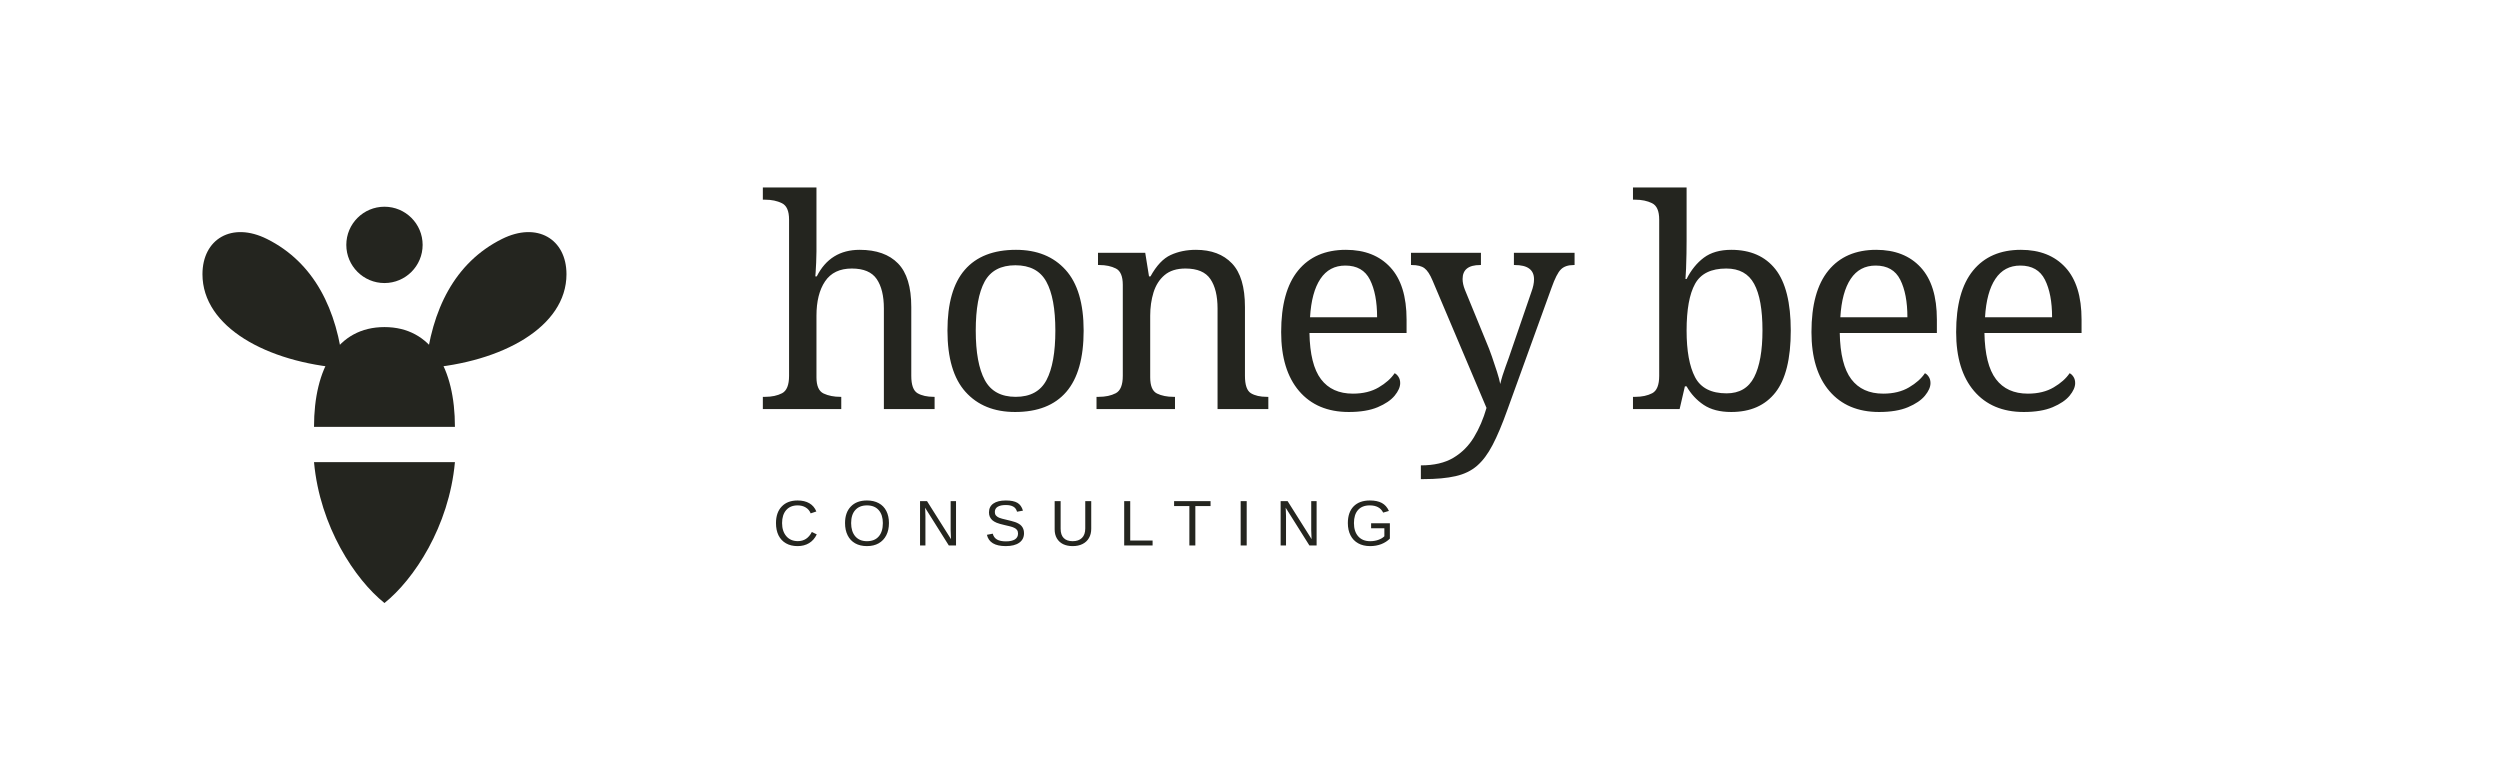
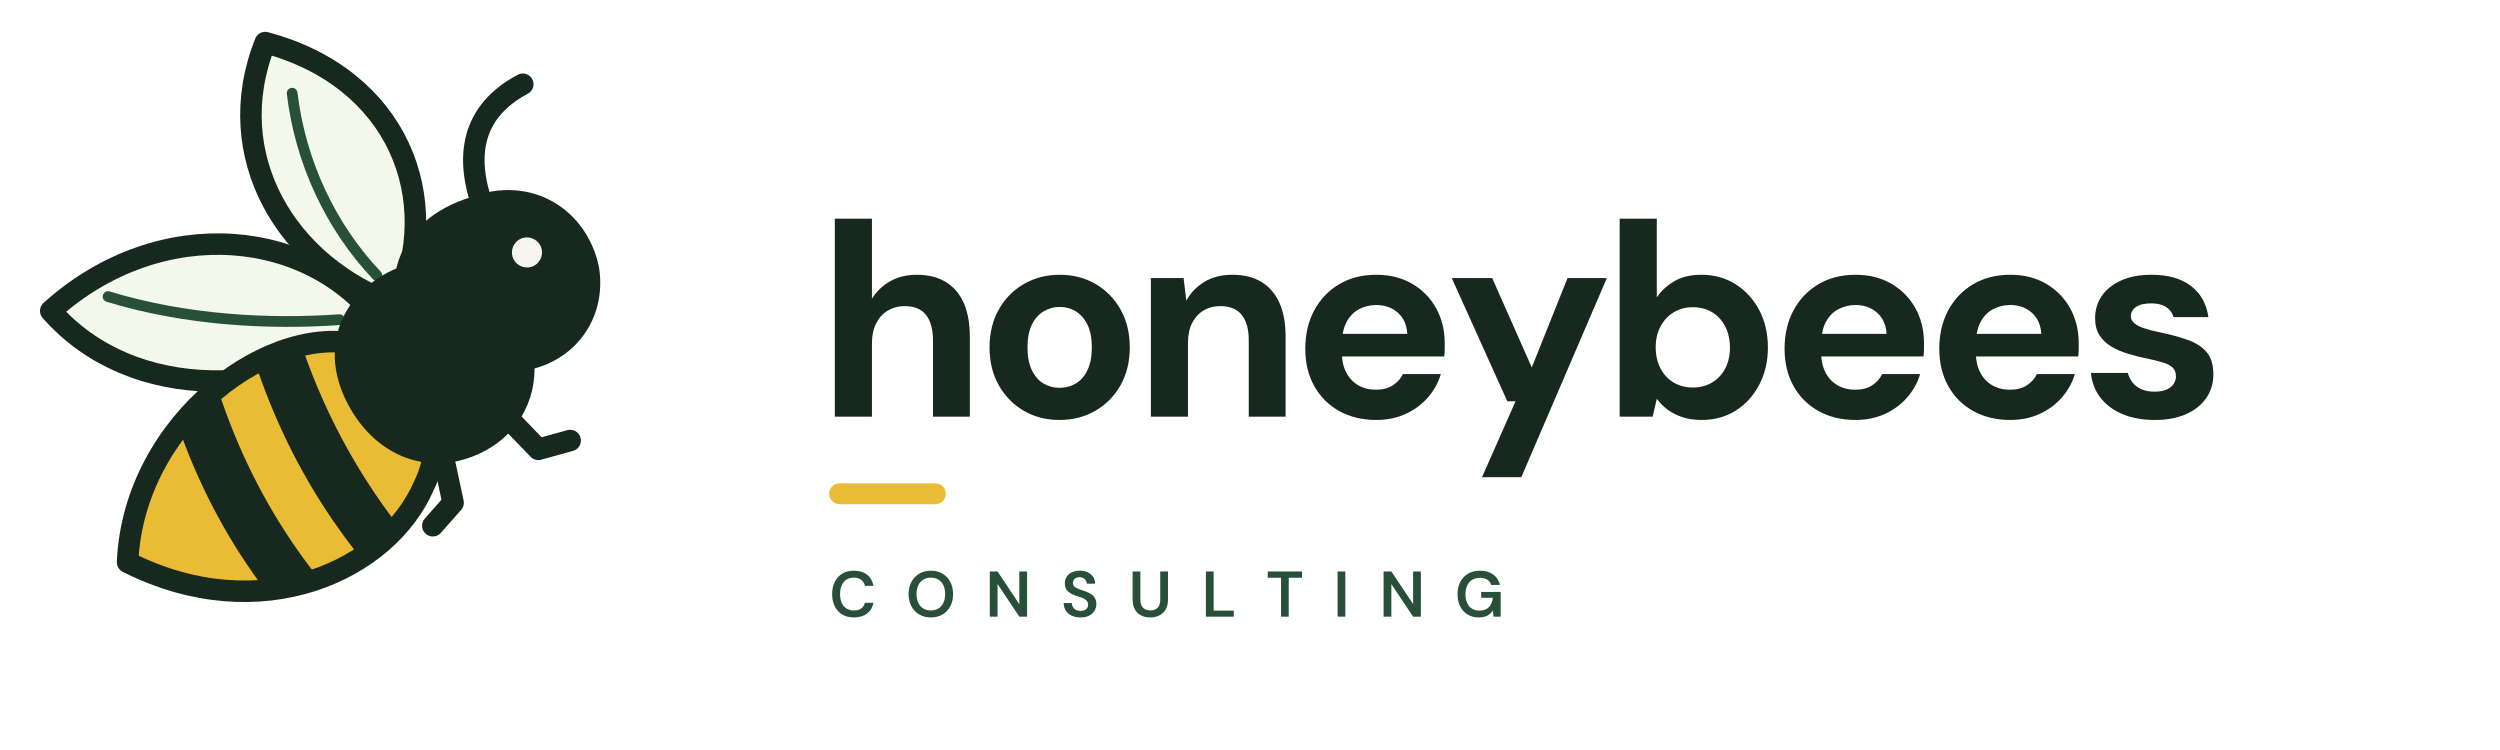
- <svg xmlns="http://www.w3.org/2000/svg" width="660" height="200" viewBox="0 0 660 200">
-   <g transform="translate(24 29) scale(1.55)">
-     <g fill="#24251f">
-       <circle cx="50" cy="23" r="6.5" />
-       <path d="M43 44c-13-1-24-7-24-16 0-6 5-9 11-6 8 4 12 12 13 22Zm14 0c13-1 24-7 24-16 0-6-5-9-11-6-8 4-12 12-13 22Z" />
-       <path d="M50 37c-8 0-12 7-12 17h24c0-10-4-17-12-17ZM38 60h24c-1 11-7 20-12 24-5-4-11-13-12-24Z" />
+ <svg xmlns="http://www.w3.org/2000/svg" viewBox="0 0 600 180">
+   <g transform="translate(-2,6) scale(0.86) rotate(-28 100 92)">
+     <clipPath id="abd7">
+       <path d="M18,114 C38,80 86,73 105,92 C117,104 115,124 101,134 C81,150 42,148 18,114 Z" />
+     </clipPath>
+     <g stroke="#17291F" stroke-width="6" stroke-linecap="round" stroke-linejoin="round">
+       <g class="wing wing-b">
+         <path d="M112,90 C78,94 40,76 32,42 C72,32 108,56 112,90 Z" fill="#F3F8EA" />
+         <path d="M102,82 C84,74 64,62 48,46" fill="none" stroke="#284F38" stroke-width="3.0" />
+       </g>
+       <g class="wing wing-f">
+         <path d="M118,86 C96,62 94,26 120,4 C148,30 144,66 118,86 Z" fill="#F3F8EA" />
+         <path d="M117,76 C112,58 113,38 120,20" fill="none" stroke="#284F38" stroke-width="3.0" />
+       </g>
+       <path d="M110,128 L106,142 L98,145 M130,126 L134,140 L143,142" fill="none" />
+       <path d="M18,114 C38,80 86,73 105,92 C117,104 115,124 101,134 C81,150 42,148 18,114 Z" fill="#EABB35" stroke="none" />
+       <path d="M54,62 Q39,112 53,160 L67,160 Q53,112 68,62 Z M80,62 Q66,112 80,160 L94,160 Q80,112 94,62 Z" fill="#17291F" stroke="none" clip-path="url(#abd7)" />
+       <path d="M18,114 C38,80 86,73 105,92 C117,104 115,124 101,134 C81,150 42,148 18,114 Z" fill="none" />
+       <path d="M96,104 C96,86 110,78 124,80 C130,72 140,70 150,72 C166,74 174,88 170,102 C166,114 154,120 142,116 C138,126 128,132 116,130 C104,128 96,118 96,104 Z" fill="#17291F" />
+       <path d="M152,74 C154,58 162,48 178,48" fill="none" />
+       <circle cx="157" cy="90" r="4.2" fill="#F7F6EE" stroke="none" />
    </g>
  </g>
-   <text x="200" y="108" fill="#24251f" font-family="Georgia,serif" font-size="77" letter-spacing="-3">honey bee</text>
-   <text x="204" y="144" fill="#24251f" font-family="Arial,sans-serif" font-size="17" letter-spacing="6">CONSULTING</text>
+   <path fill="#17291F" d="M200.356 100.0V52.48H209.266V71.686Q210.916 69.046 213.655 67.495Q216.394 65.944 220.024 65.944Q224.182 65.944 227.02 67.693Q229.858 69.442 231.31 72.742Q232.762 76.042 232.762 80.926V100.0H223.918V81.718Q223.918 77.758 222.268 75.613Q220.618 73.468 217.054 73.468Q214.876 73.468 213.094 74.524Q211.312 75.58 210.289 77.593Q209.266 79.606 209.266 82.378V100.0ZM254.252 100.792Q249.5 100.792 245.705 98.581Q241.91 96.37 239.699 92.443Q237.488 88.516 237.488 83.434Q237.488 78.22 239.699 74.293Q241.91 70.366 245.738 68.155Q249.566 65.944 254.318 65.944Q259.136 65.944 262.931 68.155Q266.726 70.366 268.937 74.293Q271.148 78.22 271.148 83.368Q271.148 88.516 268.937 92.443Q266.726 96.37 262.898 98.581Q259.07 100.792 254.252 100.792ZM254.252 93.07Q256.496 93.07 258.245 92.014Q259.994 90.958 261.017 88.78Q262.04 86.602 262.04 83.368Q262.04 80.134 261.017 77.989Q259.994 75.844 258.245 74.755Q256.496 73.666 254.318 73.666Q252.206 73.666 250.424 74.755Q248.642 75.844 247.619 77.989Q246.596 80.134 246.596 83.368Q246.596 86.602 247.619 88.78Q248.642 90.958 250.391 92.014Q252.14 93.07 254.252 93.07ZM276.204 100.0V66.736H284.058L284.718 72.148Q286.236 69.376 289.041 67.66Q291.846 65.944 295.74 65.944Q299.898 65.944 302.736 67.66Q305.574 69.376 307.059 72.676Q308.544 75.976 308.544 80.794V100.0H299.7V81.652Q299.7 77.692 298.017 75.58Q296.334 73.468 292.836 73.468Q290.592 73.468 288.843 74.524Q287.094 75.58 286.104 77.527Q285.114 79.474 285.114 82.246V100.0ZM330.298 100.792Q325.282 100.792 321.421 98.647Q317.56 96.502 315.415 92.641Q313.27 88.78 313.27 83.698Q313.27 78.484 315.415 74.491Q317.56 70.498 321.388 68.221Q325.216 65.944 330.298 65.944Q335.248 65.944 338.944 68.122Q342.64 70.3 344.686 73.996Q346.732 77.692 346.732 82.378Q346.732 83.038 346.732 83.863Q346.732 84.688 346.6 85.546H319.606V80.134H337.756Q337.558 76.9 335.479 75.052Q333.4 73.204 330.298 73.204Q328.054 73.204 326.14 74.227Q324.226 75.25 323.137 77.362Q322.048 79.474 322.048 82.708V84.622Q322.048 87.328 323.071 89.341Q324.094 91.354 325.942 92.443Q327.79 93.532 330.232 93.532Q332.674 93.532 334.291 92.476Q335.908 91.42 336.7 89.77H345.808Q344.884 92.872 342.706 95.38Q340.528 97.888 337.36 99.34Q334.192 100.792 330.298 100.792ZM355.682 114.52 363.734 96.304H361.754L348.422 66.736H358.124L367.628 88.186L376.208 66.736H385.646L365.12 114.52ZM408.39 100.792Q405.816 100.792 403.803 100.132Q401.79 99.472 400.239 98.317Q398.688 97.162 397.632 95.71L396.642 100.0H388.722V52.48H397.632V71.356Q399.216 69.046 401.823 67.495Q404.43 65.944 408.324 65.944Q412.944 65.944 416.541 68.221Q420.138 70.498 422.217 74.425Q424.296 78.352 424.296 83.434Q424.296 88.384 422.217 92.344Q420.138 96.304 416.574 98.548Q413.01 100.792 408.39 100.792ZM406.278 93.004Q408.918 93.004 410.931 91.783Q412.944 90.562 414.066 88.417Q415.188 86.272 415.188 83.434Q415.188 80.596 414.066 78.385Q412.944 76.174 410.931 74.953Q408.918 73.732 406.278 73.732Q403.704 73.732 401.691 74.953Q399.678 76.174 398.523 78.352Q397.368 80.53 397.368 83.368Q397.368 86.206 398.523 88.417Q399.678 90.628 401.691 91.816Q403.704 93.004 406.278 93.004ZM445.324 100.792Q440.308 100.792 436.447 98.647Q432.586 96.502 430.441 92.641Q428.296 88.78 428.296 83.698Q428.296 78.484 430.441 74.491Q432.586 70.498 436.414 68.221Q440.242 65.944 445.324 65.944Q450.274 65.944 453.97 68.122Q457.666 70.3 459.712 73.996Q461.758 77.692 461.758 82.378Q461.758 83.038 461.758 83.863Q461.758 84.688 461.626 85.546H434.632V80.134H452.782Q452.584 76.9 450.505 75.052Q448.426 73.204 445.324 73.204Q443.08 73.204 441.166 74.227Q439.252 75.25 438.163 77.362Q437.074 79.474 437.074 82.708V84.622Q437.074 87.328 438.097 89.341Q439.12 91.354 440.968 92.443Q442.816 93.532 445.258 93.532Q447.7 93.532 449.317 92.476Q450.934 91.42 451.726 89.77H460.834Q459.91 92.872 457.732 95.38Q455.554 97.888 452.386 99.34Q449.218 100.792 445.324 100.792ZM482.456 100.792Q477.44 100.792 473.579 98.647Q469.718 96.502 467.573 92.641Q465.428 88.78 465.428 83.698Q465.428 78.484 467.573 74.491Q469.718 70.498 473.546 68.221Q477.374 65.944 482.456 65.944Q487.406 65.944 491.102 68.122Q494.798 70.3 496.844 73.996Q498.89 77.692 498.89 82.378Q498.89 83.038 498.89 83.863Q498.89 84.688 498.758 85.546H471.764V80.134H489.914Q489.716 76.9 487.637 75.052Q485.558 73.204 482.456 73.204Q480.212 73.204 478.298 74.227Q476.384 75.25 475.295 77.362Q474.206 79.474 474.206 82.708V84.622Q474.206 87.328 475.229 89.341Q476.252 91.354 478.1 92.443Q479.948 93.532 482.39 93.532Q484.832 93.532 486.449 92.476Q488.066 91.42 488.858 89.77H497.966Q497.042 92.872 494.864 95.38Q492.686 97.888 489.518 99.34Q486.35 100.792 482.456 100.792ZM517.212 100.792Q512.658 100.792 509.292 99.34Q505.926 97.888 504.012 95.314Q502.098 92.74 501.834 89.506H510.678Q511.008 90.76 511.8 91.783Q512.592 92.806 513.912 93.4Q515.232 93.994 517.08 93.994Q518.862 93.994 519.984 93.499Q521.106 93.004 521.667 92.146Q522.228 91.288 522.228 90.364Q522.228 88.978 521.436 88.219Q520.644 87.46 519.126 86.998Q517.608 86.536 515.43 86.074Q513.054 85.612 510.777 84.919Q508.5 84.226 506.718 83.17Q504.936 82.114 503.88 80.464Q502.824 78.814 502.824 76.372Q502.824 73.402 504.408 71.059Q505.992 68.716 509.028 67.33Q512.064 65.944 516.354 65.944Q522.36 65.944 525.858 68.65Q529.356 71.356 530.016 76.108H521.634Q521.238 74.59 519.885 73.699Q518.532 72.808 516.288 72.808Q513.912 72.808 512.658 73.666Q511.404 74.524 511.404 75.91Q511.404 76.834 512.229 77.56Q513.054 78.286 514.572 78.781Q516.09 79.276 518.268 79.738Q522.096 80.53 525.0 81.553Q527.904 82.576 529.554 84.457Q531.204 86.338 531.204 89.902Q531.204 93.07 529.488 95.545Q527.772 98.02 524.637 99.406Q521.502 100.792 517.212 100.792Z" />
+   <rect x="199" y="116" width="28" height="5" rx="2.5" fill="#EABB35" />
+   <path fill="#284F38" d="M204.921 148.186Q203.309 148.186 202.139 147.481Q200.969 146.775 200.341 145.512Q199.713 144.249 199.713 142.59Q199.713 140.917 200.341 139.653Q200.969 138.39 202.139 137.677Q203.309 136.964 204.921 136.964Q206.858 136.964 208.083 137.917Q209.308 138.87 209.633 140.607H207.587Q207.37 139.692 206.704 139.165Q206.037 138.638 204.905 138.638Q203.882 138.638 203.146 139.111Q202.41 139.584 202.015 140.475Q201.619 141.366 201.619 142.59Q201.619 143.815 202.015 144.691Q202.41 145.566 203.146 146.039Q203.882 146.512 204.905 146.512Q206.037 146.512 206.704 146.024Q207.37 145.536 207.587 144.667H209.633Q209.323 146.31 208.091 147.248Q206.858 148.186 204.921 148.186ZM223.391 148.186Q221.826 148.186 220.624 147.481Q219.423 146.775 218.741 145.512Q218.059 144.249 218.059 142.575Q218.059 140.917 218.741 139.653Q219.423 138.39 220.624 137.677Q221.826 136.964 223.391 136.964Q224.988 136.964 226.197 137.677Q227.406 138.39 228.072 139.653Q228.739 140.917 228.739 142.575Q228.739 144.249 228.072 145.512Q227.406 146.775 226.197 147.481Q224.988 148.186 223.391 148.186ZM223.406 146.512Q224.445 146.512 225.22 146.039Q225.995 145.566 226.413 144.683Q226.832 143.799 226.832 142.575Q226.832 141.351 226.413 140.467Q225.995 139.584 225.22 139.111Q224.445 138.638 223.406 138.638Q222.368 138.638 221.593 139.111Q220.818 139.584 220.392 140.467Q219.965 141.351 219.965 142.575Q219.965 143.799 220.392 144.683Q220.818 145.566 221.593 146.039Q222.368 146.512 223.406 146.512ZM237.552 148.0V137.15H239.412L244.636 144.993V137.15H246.496V148.0H244.636L239.412 140.173V148.0ZM259.324 148.186Q258.146 148.186 257.231 147.767Q256.317 147.349 255.805 146.574Q255.293 145.799 255.278 144.73H257.247Q257.247 145.272 257.502 145.698Q257.758 146.125 258.215 146.373Q258.673 146.62 259.324 146.62Q259.882 146.62 260.292 146.442Q260.703 146.264 260.928 145.931Q261.152 145.597 261.152 145.148Q261.152 144.637 260.912 144.303Q260.672 143.97 260.254 143.738Q259.835 143.505 259.293 143.327Q258.75 143.149 258.146 142.947Q256.859 142.513 256.208 141.839Q255.557 141.165 255.557 140.033Q255.557 139.088 256.007 138.406Q256.456 137.724 257.27 137.344Q258.084 136.964 259.153 136.964Q260.238 136.964 261.052 137.351Q261.865 137.739 262.338 138.429Q262.811 139.119 262.827 140.079H260.842Q260.827 139.677 260.625 139.328Q260.424 138.979 260.044 138.754Q259.664 138.53 259.122 138.53Q258.657 138.514 258.293 138.677Q257.928 138.839 257.719 139.142Q257.51 139.444 257.51 139.893Q257.51 140.327 257.704 140.614Q257.897 140.901 258.269 141.095Q258.642 141.288 259.138 141.459Q259.634 141.63 260.223 141.831Q261.029 142.095 261.687 142.474Q262.346 142.854 262.733 143.459Q263.121 144.063 263.121 145.024Q263.121 145.861 262.687 146.582Q262.253 147.303 261.416 147.744Q260.579 148.186 259.324 148.186ZM276.042 148.186Q274.864 148.186 273.911 147.721Q272.957 147.256 272.392 146.295Q271.826 145.334 271.826 143.877V137.15H273.686V143.893Q273.686 144.776 273.981 145.35Q274.275 145.923 274.81 146.21Q275.344 146.496 276.073 146.496Q276.817 146.496 277.352 146.21Q277.887 145.923 278.173 145.35Q278.46 144.776 278.46 143.893V137.15H280.32V143.877Q280.32 145.334 279.746 146.295Q279.173 147.256 278.197 147.721Q277.22 148.186 276.042 148.186ZM289.413 148.0V137.15H291.273V146.543H296.108V148.0ZM307.449 148.0V138.654H304.256V137.15H312.486V138.654H309.293V148.0ZM321.021 148.0V137.15H322.881V148.0ZM332.066 148.0V137.15H333.926L339.15 144.993V137.15H341.01V148.0H339.15L333.926 140.173V148.0ZM354.923 148.186Q353.388 148.186 352.233 147.488Q351.079 146.791 350.443 145.543Q349.808 144.296 349.808 142.621Q349.808 140.963 350.459 139.684Q351.11 138.405 352.326 137.685Q353.543 136.964 355.217 136.964Q357.108 136.964 358.356 137.871Q359.604 138.778 359.976 140.389H357.883Q357.651 139.584 356.969 139.134Q356.287 138.685 355.202 138.685Q354.101 138.685 353.318 139.157Q352.536 139.63 352.125 140.521Q351.714 141.412 351.714 142.637Q351.714 143.862 352.125 144.745Q352.536 145.629 353.295 146.086Q354.055 146.543 355.078 146.543Q356.597 146.543 357.372 145.69Q358.147 144.838 358.286 143.474H355.481V142.064H360.162V148.0H358.457L358.302 146.512Q357.945 147.039 357.48 147.419Q357.015 147.798 356.387 147.992Q355.76 148.186 354.923 148.186Z" />
</svg>
